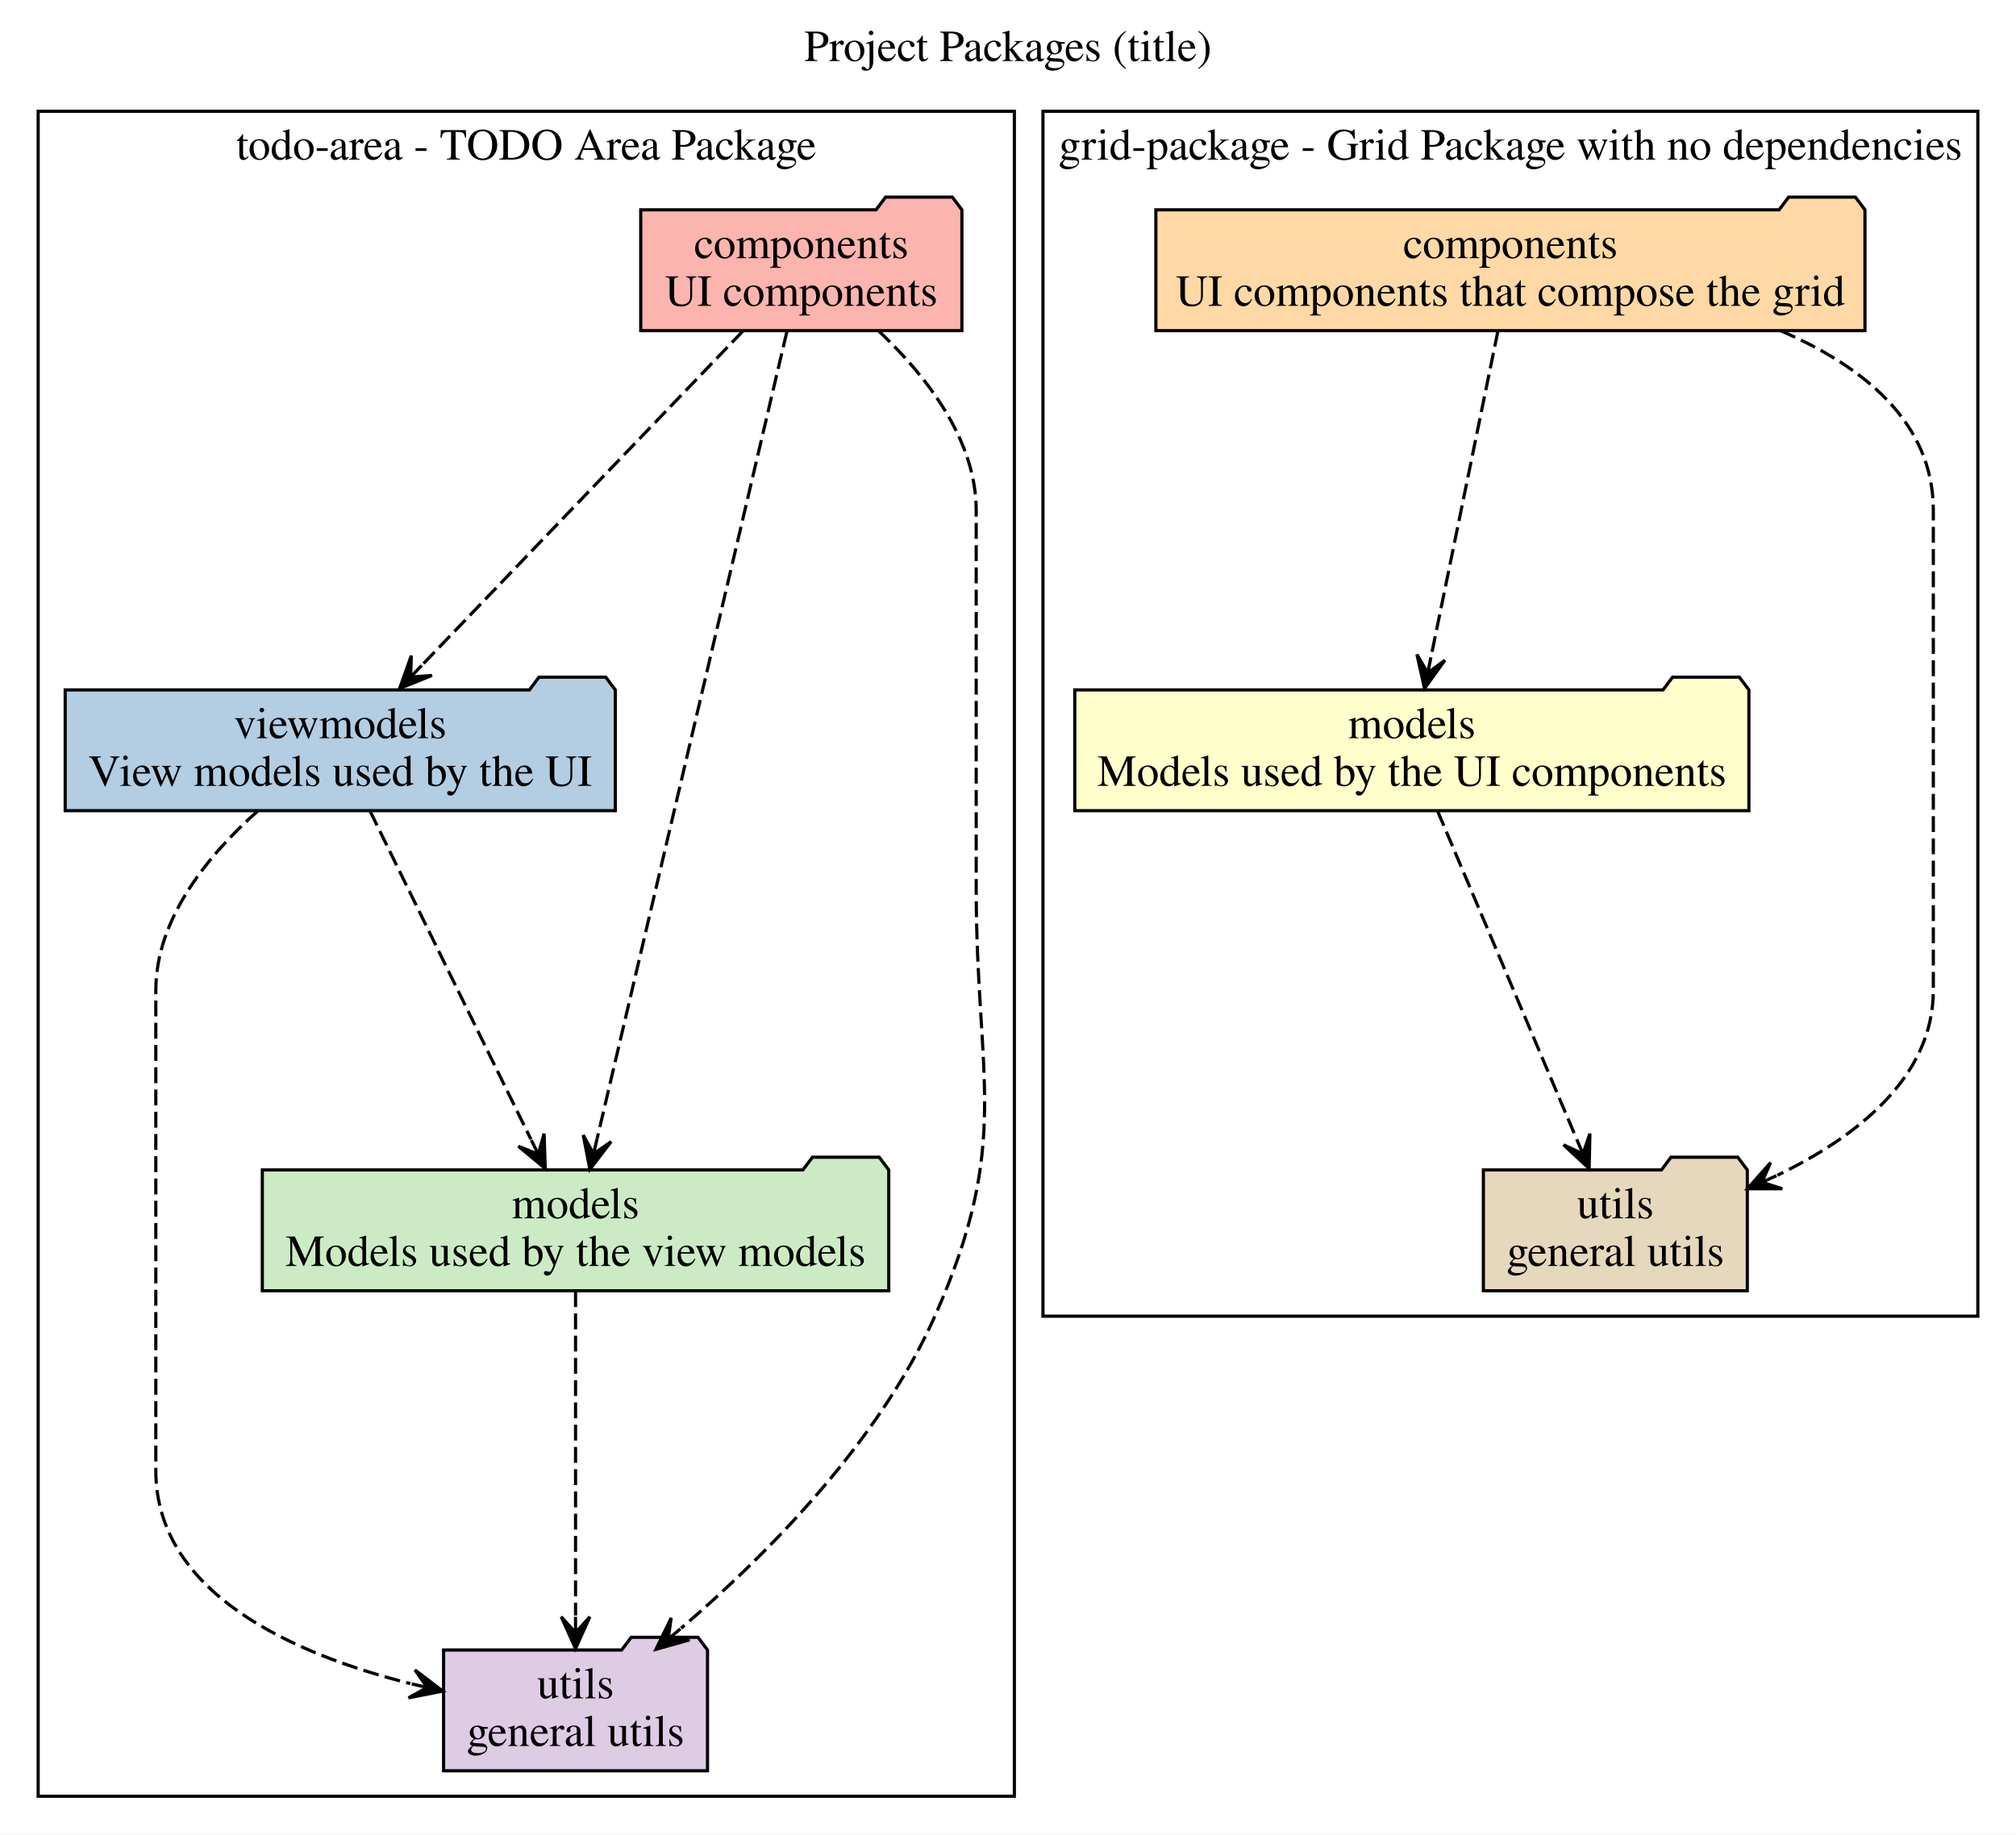
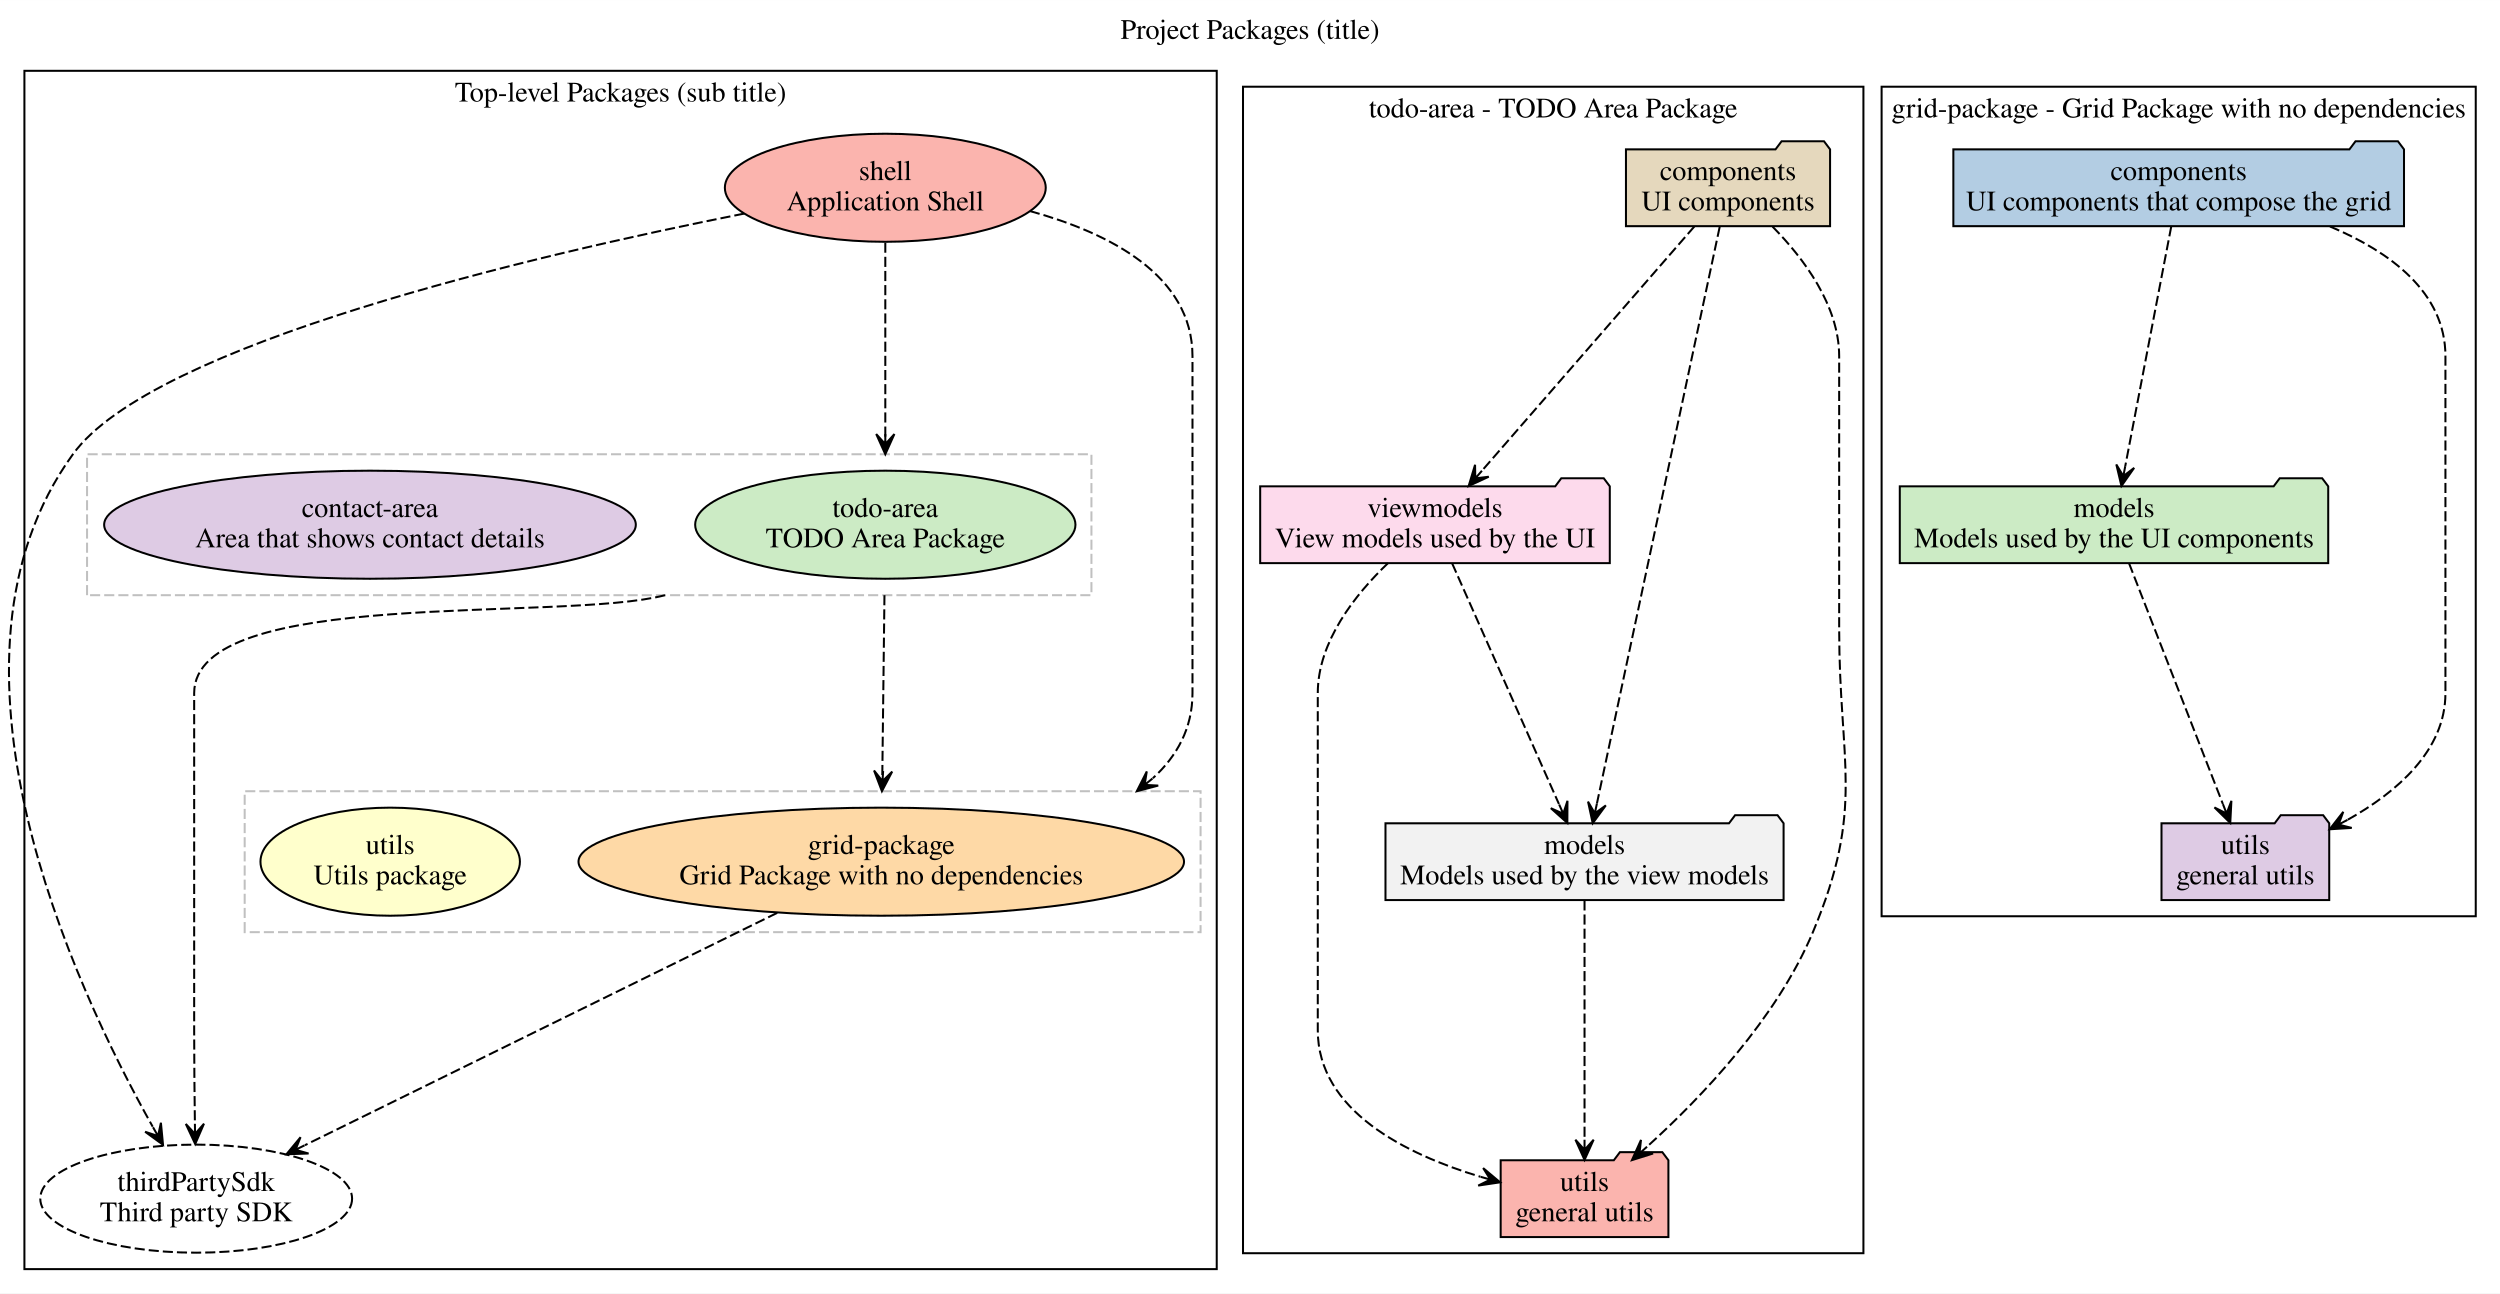
- <svg xmlns="http://www.w3.org/2000/svg" width="634pt" height="577pt" viewBox="0.00 0.00 634.00 577.00">
-   <g id="graph0" class="graph" transform="scale(1 1) rotate(0) translate(4 573)">
-     <polygon fill="#ffffff" stroke="transparent" points="-4,4 -4,-573 630,-573 630,4 -4,4" />
-     <text text-anchor="middle" x="313" y="-553.8" font-family="Times,serif" font-size="14.00" fill="#000000">Project Packages (title)</text>
+ <svg xmlns="http://www.w3.org/2000/svg" width="1237pt" height="640pt" viewBox="0.00 0.00 1237.08 639.96">
+   <g id="graph0" class="graph" transform="scale(1 1) rotate(0) translate(4 635.9605)">
+     <polygon fill="#ffffff" stroke="transparent" points="-4,4 -4,-635.961 1233.078,-635.961 1233.078,4 -4,4" />
+     <text text-anchor="middle" x="614.539" y="-616.76" font-family="Times,serif" font-size="14.00" fill="#000000">Project Packages (title)</text>
    <g id="clust1" class="cluster">
-       <polygon fill="#ffffff" stroke="#000000" points="8,-8 8,-538 315,-538 315,-8 8,-8" />
-       <text text-anchor="middle" x="161.5" y="-522.8" font-family="Times,serif" font-size="14.00" fill="#000000">todo-area - TODO Area Package</text>
+       <polygon fill="#ffffff" stroke="#000000" points="8.078,-8 8.078,-600.961 598.078,-600.961 598.078,-8 8.078,-8" />
+       <text text-anchor="middle" x="303.078" y="-585.76" font-family="Times,serif" font-size="14.00" fill="#000000">Top-level Packages (sub title)</text>
    </g>
-     <g id="clust6" class="cluster">
-       <polygon fill="#ffffff" stroke="#000000" points="324,-159 324,-538 618,-538 618,-159 324,-159" />
-       <text text-anchor="middle" x="471" y="-522.8" font-family="Times,serif" font-size="14.00" fill="#000000">grid-package - Grid Package with no dependencies</text>
+     <g id="clust4" class="cluster">
+       <polygon fill="#ffffff" stroke="#c0c0c0" stroke-dasharray="5,2" points="39.078,-341.48 39.078,-411.22 536.078,-411.22 536.078,-341.48 39.078,-341.48" />
+     </g>
+     <g id="clust7" class="cluster">
+       <polygon fill="#ffffff" stroke="#c0c0c0" stroke-dasharray="5,2" points="117.078,-174.74 117.078,-244.48 590.078,-244.48 590.078,-174.74 117.078,-174.74" />
+     </g>
+     <g id="clust10" class="cluster">
+       <polygon fill="#ffffff" stroke="#000000" points="611.078,-15.87 611.078,-593.09 918.078,-593.09 918.078,-15.87 611.078,-15.87" />
+       <text text-anchor="middle" x="764.578" y="-577.89" font-family="Times,serif" font-size="14.00" fill="#000000">todo-area - TODO Area Package</text>
+     </g>
+     <g id="clust15" class="cluster">
+       <polygon fill="#ffffff" stroke="#000000" points="927.078,-182.61 927.078,-593.09 1221.078,-593.09 1221.078,-182.61 927.078,-182.61" />
+       <text text-anchor="middle" x="1074.078" y="-577.89" font-family="Times,serif" font-size="14.00" fill="#000000">grid-package - Grid Package with no dependencies</text>
    </g>
    <g id="node1" class="node">
-       <polygon fill="#fbb4ae" stroke="#000000" points="298.5,-507 295.5,-511 274.5,-511 271.5,-507 197.5,-507 197.5,-469 298.5,-469 298.5,-507" />
-       <text text-anchor="middle" x="248" y="-491.8" font-family="Times,serif" font-size="14.00" fill="#000000">components</text>
-       <text text-anchor="middle" x="248" y="-476.8" font-family="Times,serif" font-size="14.00" fill="#000000">UI components</text>
+       <ellipse fill="#fbb4ae" stroke="#000000" cx="434.078" cy="-543.09" rx="79.392" ry="26.741" />
+       <text text-anchor="middle" x="434.078" y="-546.89" font-family="Times,serif" font-size="14.00" fill="#000000">shell</text>
+       <text text-anchor="middle" x="434.078" y="-531.89" font-family="Times,serif" font-size="14.00" fill="#000000">Application Shell</text>
    </g>
    <g id="node2" class="node">
-       <polygon fill="#b3cde3" stroke="#000000" points="189.5,-356 186.5,-360 165.5,-360 162.5,-356 16.5,-356 16.5,-318 189.5,-318 189.5,-356" />
-       <text text-anchor="middle" x="103" y="-340.8" font-family="Times,serif" font-size="14.00" fill="#000000">viewmodels</text>
-       <text text-anchor="middle" x="103" y="-325.8" font-family="Times,serif" font-size="14.00" fill="#000000">View models used by the UI</text>
+       <ellipse fill="none" stroke="#000000" stroke-dasharray="5,2" cx="93.078" cy="-42.87" rx="77.149" ry="26.741" />
+       <text text-anchor="middle" x="93.078" y="-46.67" font-family="Times,serif" font-size="14.00" fill="#000000">thirdPartySdk</text>
+       <text text-anchor="middle" x="93.078" y="-31.67" font-family="Times,serif" font-size="14.00" fill="#000000">Third party SDK</text>
    </g>
    <g id="edge1" class="edge">
-       <path fill="none" stroke="#000000" stroke-dasharray="5,2" d="M229.636,-468.876C204.064,-442.246 157.616,-393.876 128.64,-363.701" />
-       <polygon fill="#000000" stroke="#000000" points="121.673,-356.446 131.845,-360.542 125.136,-360.052 128.6,-363.659 128.6,-363.659 128.6,-363.659 125.136,-360.052 125.354,-366.776 121.673,-356.446 121.673,-356.446" />
-       <text text-anchor="middle" x="182" y="-408.8" font-family="Times,serif" font-size="14.00" fill="#000000"> </text>
+       <path fill="none" stroke="#000000" stroke-dasharray="5,2" d="M364.273,-530.314C259.986,-509.647 71.505,-465.648 32.078,-411.22 -41.982,-308.984 31.947,-149.116 71.558,-78.475" />
+       <polygon fill="#000000" stroke="#000000" points="76.67,-69.513 75.624,-80.429 74.193,-73.856 71.716,-78.199 71.716,-78.199 71.716,-78.199 74.193,-73.856 67.807,-75.97 76.67,-69.513 76.67,-69.513" />
+       <text text-anchor="middle" x="3.078" y="-289.28" font-family="Times,serif" font-size="14.00" fill="#000000"> </text>
    </g>
    <g id="node3" class="node">
-       <polygon fill="#ccebc5" stroke="#000000" points="275.5,-205 272.5,-209 251.5,-209 248.5,-205 78.5,-205 78.5,-167 275.5,-167 275.5,-205" />
-       <text text-anchor="middle" x="177" y="-189.8" font-family="Times,serif" font-size="14.00" fill="#000000">models</text>
-       <text text-anchor="middle" x="177" y="-174.8" font-family="Times,serif" font-size="14.00" fill="#000000">Models used by the view models</text>
+       <ellipse fill="#ccebc5" stroke="#000000" cx="434.078" cy="-376.35" rx="94.09" ry="26.741" />
+       <text text-anchor="middle" x="434.078" y="-380.15" font-family="Times,serif" font-size="14.00" fill="#000000">todo-area</text>
+       <text text-anchor="middle" x="434.078" y="-365.15" font-family="Times,serif" font-size="14.00" fill="#000000">TODO Area Package</text>
    </g>
    <g id="edge2" class="edge">
-       <path fill="none" stroke="#000000" stroke-dasharray="5,2" d="M243.451,-468.649C231.328,-417.085 198.193,-276.146 183.811,-214.973" />
-       <polygon fill="#000000" stroke="#000000" points="181.512,-205.19 188.181,-213.894 182.656,-210.057 183.8,-214.924 183.8,-214.924 183.8,-214.924 182.656,-210.057 179.42,-215.954 181.512,-205.19 181.512,-205.19" />
-       <text text-anchor="middle" x="218" y="-333.3" font-family="Times,serif" font-size="14.00" fill="#000000"> </text>
+       <path fill="none" stroke="#000000" stroke-dasharray="5,2" d="M434.078,-515.93C434.078,-487.989 434.078,-444.284 434.078,-413.229" />
+       <polygon fill="#000000" stroke="#000000" points="434.078,-411.22 438.578,-421.22 434.078,-416.22 434.078,-421.22 434.078,-421.22 434.078,-421.22 434.078,-416.22 429.578,-421.221 434.078,-411.22 434.078,-411.22" />
+       <text text-anchor="middle" x="436.078" y="-456.02" font-family="Times,serif" font-size="14.00" fill="#000000"> </text>
+     </g>
+     <g id="node5" class="node">
+       <ellipse fill="#fed9a6" stroke="#000000" cx="432.078" cy="-209.61" rx="149.813" ry="26.741" />
+       <text text-anchor="middle" x="432.078" y="-213.41" font-family="Times,serif" font-size="14.00" fill="#000000">grid-package</text>
+       <text text-anchor="middle" x="432.078" y="-198.41" font-family="Times,serif" font-size="14.00" fill="#000000">Grid Package with no dependencies</text>
+     </g>
+     <g id="edge3" class="edge">
+       <path fill="none" stroke="#000000" stroke-dasharray="5,2" d="M505.627,-531.569C545.051,-520.689 586.078,-499.75 586.078,-459.72 586.078,-459.72 586.078,-459.72 586.078,-292.98 586.078,-275.599 578.398,-261.823 566.467,-250.91" />
+       <polygon fill="#000000" stroke="#000000" points="558.521,-244.477 569.125,-247.271 562.407,-247.623 566.293,-250.769 566.293,-250.769 566.293,-250.769 562.407,-247.623 563.462,-254.267 558.521,-244.477 558.521,-244.477" />
+       <text text-anchor="middle" x="588.078" y="-372.65" font-family="Times,serif" font-size="14.00" fill="#000000"> </text>
+     </g>
+     <g id="edge5" class="edge">
+       <path fill="none" stroke="#000000" stroke-dasharray="5,2" d="M325.078,-341.48C273.933,-328.016 92.078,-345.868 92.078,-292.98 92.078,-292.98 92.078,-292.98 92.078,-126.24 92.078,-111.098 92.245,-94.41 92.442,-79.968" />
+       <polygon fill="#000000" stroke="#000000" points="92.589,-69.903 96.943,-79.967 92.516,-74.902 92.443,-79.902 92.443,-79.902 92.443,-79.902 92.516,-74.902 87.944,-79.836 92.589,-69.903 92.589,-69.903" />
+       <text text-anchor="middle" x="94.078" y="-205.91" font-family="Times,serif" font-size="14.00" fill="#000000"> </text>
+     </g>
+     <g id="edge6" class="edge">
+       <path fill="none" stroke="#000000" stroke-dasharray="5,2" d="M433.659,-341.482C433.326,-313.67 432.86,-274.816 432.52,-246.489" />
+       <polygon fill="#000000" stroke="#000000" points="432.4,-244.48 437.489,-254.194 432.699,-249.471 432.997,-254.462 432.997,-254.462 432.997,-254.462 432.699,-249.471 428.505,-254.731 432.4,-244.48 432.4,-244.48" />
+       <text text-anchor="middle" x="435.078" y="-289.28" font-family="Times,serif" font-size="14.00" fill="#000000"> </text>
    </g>
    <g id="node4" class="node">
-       <polygon fill="#decbe4" stroke="#000000" points="218.5,-54 215.5,-58 194.5,-58 191.5,-54 135.5,-54 135.5,-16 218.5,-16 218.5,-54" />
-       <text text-anchor="middle" x="177" y="-38.8" font-family="Times,serif" font-size="14.00" fill="#000000">utils</text>
-       <text text-anchor="middle" x="177" y="-23.8" font-family="Times,serif" font-size="14.00" fill="#000000">general utils</text>
-     </g>
-     <g id="edge3" class="edge">
-       <path fill="none" stroke="#000000" stroke-dasharray="5,2" d="M272.284,-468.929C287.018,-455.07 303,-434.879 303,-412.5 303,-412.5 303,-412.5 303,-293.5 303,-233.444 314.362,-213.893 290,-159 272.333,-119.192 236.752,-83.582 210.211,-60.847" />
-       <polygon fill="#000000" stroke="#000000" points="202.294,-54.215 212.85,-57.187 206.127,-57.426 209.96,-60.637 209.96,-60.637 209.96,-60.637 206.127,-57.426 207.07,-64.086 202.294,-54.215 202.294,-54.215" />
-       <text text-anchor="middle" x="306" y="-257.8" font-family="Times,serif" font-size="14.00" fill="#000000"> </text>
+       <ellipse fill="#decbe4" stroke="#000000" cx="179.078" cy="-376.35" rx="131.544" ry="26.741" />
+       <text text-anchor="middle" x="179.078" y="-380.15" font-family="Times,serif" font-size="14.00" fill="#000000">contact-area</text>
+       <text text-anchor="middle" x="179.078" y="-365.15" font-family="Times,serif" font-size="14.00" fill="#000000">Area that shows contact details</text>
    </g>
    <g id="edge4" class="edge">
-       <path fill="none" stroke="#000000" stroke-dasharray="5,2" d="M112.372,-317.876C125.146,-291.81 148.127,-244.916 162.963,-214.643" />
-       <polygon fill="#000000" stroke="#000000" points="167.47,-205.446 167.11,-216.406 165.27,-209.936 163.07,-214.426 163.07,-214.426 163.07,-214.426 165.27,-209.936 159.029,-212.445 167.47,-205.446 167.47,-205.446" />
-       <text text-anchor="middle" x="144" y="-257.8" font-family="Times,serif" font-size="14.00" fill="#000000"> </text>
-     </g>
-     <g id="edge5" class="edge">
-       <path fill="none" stroke="#000000" stroke-dasharray="5,2" d="M77.054,-317.904C61.611,-304.175 45,-284.145 45,-261.5 45,-261.5 45,-261.5 45,-110.5 45,-71.889 88.081,-52.753 125.02,-43.442" />
-       <polygon fill="#000000" stroke="#000000" points="135.234,-41.068 126.513,-47.715 130.364,-42.2 125.494,-43.332 125.494,-43.332 125.494,-43.332 130.364,-42.2 124.475,-38.949 135.234,-41.068 135.234,-41.068" />
-       <text text-anchor="middle" x="47" y="-182.3" font-family="Times,serif" font-size="14.00" fill="#000000"> </text>
-     </g>
-     <g id="edge6" class="edge">
-       <path fill="none" stroke="#000000" stroke-dasharray="5,2" d="M177,-166.876C177,-141.148 177,-95.13 177,-64.831" />
-       <polygon fill="#000000" stroke="#000000" points="177,-54.446 181.5,-64.446 177,-59.446 177,-64.446 177,-64.446 177,-64.446 177,-59.446 172.5,-64.446 177,-54.446 177,-54.446" />
-       <text text-anchor="middle" x="179" y="-106.8" font-family="Times,serif" font-size="14.00" fill="#000000"> </text>
-     </g>
-     <g id="node5" class="node">
-       <polygon fill="#fed9a6" stroke="#000000" points="582.5,-507 579.5,-511 558.5,-511 555.5,-507 359.5,-507 359.5,-469 582.5,-469 582.5,-507" />
-       <text text-anchor="middle" x="471" y="-491.8" font-family="Times,serif" font-size="14.00" fill="#000000">components</text>
-       <text text-anchor="middle" x="471" y="-476.8" font-family="Times,serif" font-size="14.00" fill="#000000">UI components that compose the grid</text>
+       <path fill="none" stroke="#000000" stroke-dasharray="5,2" d="M380.591,-184.286C317.478,-153.243 211.028,-100.885 146.877,-69.332" />
+       <polygon fill="#000000" stroke="#000000" points="137.73,-64.832 148.689,-65.208 142.216,-67.039 146.703,-69.246 146.703,-69.246 146.703,-69.246 142.216,-67.039 144.717,-73.284 137.73,-64.832 137.73,-64.832" />
+       <text text-anchor="middle" x="278.078" y="-122.54" font-family="Times,serif" font-size="14.00" fill="#000000"> </text>
    </g>
    <g id="node6" class="node">
-       <polygon fill="#ffffcc" stroke="#000000" points="546,-356 543,-360 522,-360 519,-356 334,-356 334,-318 546,-318 546,-356" />
-       <text text-anchor="middle" x="440" y="-340.8" font-family="Times,serif" font-size="14.00" fill="#000000">models</text>
-       <text text-anchor="middle" x="440" y="-325.8" font-family="Times,serif" font-size="14.00" fill="#000000">Models used by the UI components</text>
+       <ellipse fill="#ffffcc" stroke="#000000" cx="189.078" cy="-209.61" rx="64.194" ry="26.741" />
+       <text text-anchor="middle" x="189.078" y="-213.41" font-family="Times,serif" font-size="14.00" fill="#000000">utils</text>
+       <text text-anchor="middle" x="189.078" y="-198.41" font-family="Times,serif" font-size="14.00" fill="#000000">Utils package</text>
+     </g>
+     <g id="node7" class="node">
+       <polygon fill="#e5d8bd" stroke="#000000" points="901.578,-562.09 898.578,-566.09 877.578,-566.09 874.578,-562.09 800.578,-562.09 800.578,-524.09 901.578,-524.09 901.578,-562.09" />
+       <text text-anchor="middle" x="851.078" y="-546.89" font-family="Times,serif" font-size="14.00" fill="#000000">components</text>
+       <text text-anchor="middle" x="851.078" y="-531.89" font-family="Times,serif" font-size="14.00" fill="#000000">UI components</text>
+     </g>
+     <g id="node8" class="node">
+       <polygon fill="#fddaec" stroke="#000000" points="792.578,-395.35 789.578,-399.35 768.578,-399.35 765.578,-395.35 619.578,-395.35 619.578,-357.35 792.578,-357.35 792.578,-395.35" />
+       <text text-anchor="middle" x="706.078" y="-380.15" font-family="Times,serif" font-size="14.00" fill="#000000">viewmodels</text>
+       <text text-anchor="middle" x="706.078" y="-365.15" font-family="Times,serif" font-size="14.00" fill="#000000">View models used by the UI</text>
    </g>
    <g id="edge7" class="edge">
-       <path fill="none" stroke="#000000" stroke-dasharray="5,2" d="M467.074,-468.876C461.769,-443.036 452.262,-396.726 446.043,-366.433" />
-       <polygon fill="#000000" stroke="#000000" points="443.992,-356.446 450.411,-365.337 444.998,-361.344 446.003,-366.242 446.003,-366.242 446.003,-366.242 444.998,-361.344 441.595,-367.147 443.992,-356.446 443.992,-356.446" />
-       <text text-anchor="middle" x="458" y="-408.8" font-family="Times,serif" font-size="14.00" fill="#000000"> </text>
+       <path fill="none" stroke="#000000" stroke-dasharray="5,2" d="M834.444,-523.963C808.619,-494.266 758.797,-436.974 729.395,-403.163" />
+       <polygon fill="#000000" stroke="#000000" points="722.74,-395.51 732.697,-400.103 726.021,-399.284 729.302,-403.056 729.302,-403.056 729.302,-403.056 726.021,-399.284 725.906,-406.009 722.74,-395.51 722.74,-395.51" />
+       <text text-anchor="middle" x="786.078" y="-456.02" font-family="Times,serif" font-size="14.00" fill="#000000"> </text>
    </g>
-     <g id="node7" class="node">
-       <polygon fill="#e5d8bd" stroke="#000000" points="545.5,-205 542.5,-209 521.5,-209 518.5,-205 462.5,-205 462.5,-167 545.5,-167 545.5,-205" />
-       <text text-anchor="middle" x="504" y="-189.8" font-family="Times,serif" font-size="14.00" fill="#000000">utils</text>
-       <text text-anchor="middle" x="504" y="-174.8" font-family="Times,serif" font-size="14.00" fill="#000000">general utils</text>
+     <g id="node9" class="node">
+       <polygon fill="#f2f2f2" stroke="#000000" points="878.578,-228.61 875.578,-232.61 854.578,-232.61 851.578,-228.61 681.578,-228.61 681.578,-190.61 878.578,-190.61 878.578,-228.61" />
+       <text text-anchor="middle" x="780.078" y="-213.41" font-family="Times,serif" font-size="14.00" fill="#000000">models</text>
+       <text text-anchor="middle" x="780.078" y="-198.41" font-family="Times,serif" font-size="14.00" fill="#000000">Models used by the view models</text>
    </g>
    <g id="edge8" class="edge">
-       <path fill="none" stroke="#000000" stroke-dasharray="5,2" d="M555.984,-468.962C582.05,-457.751 604,-440.113 604,-412.5 604,-412.5 604,-412.5 604,-261.5 604,-234.013 579.638,-215.266 554.962,-203.329" />
-       <polygon fill="#000000" stroke="#000000" points="545.54,-199.083 556.506,-199.089 550.099,-201.137 554.657,-203.191 554.657,-203.191 554.657,-203.191 550.099,-201.137 552.808,-207.294 545.54,-199.083 545.54,-199.083" />
-       <text text-anchor="middle" x="606" y="-333.3" font-family="Times,serif" font-size="14.00" fill="#000000"> </text>
+       <path fill="none" stroke="#000000" stroke-dasharray="5,2" d="M846.954,-523.72C835.014,-467.641 800.371,-304.926 786.214,-238.433" />
+       <polygon fill="#000000" stroke="#000000" points="784.125,-228.619 790.609,-237.463 785.166,-233.509 786.207,-238.4 786.207,-238.4 786.207,-238.4 785.166,-233.509 781.806,-239.337 784.125,-228.619 784.125,-228.619" />
+       <text text-anchor="middle" x="824.078" y="-372.65" font-family="Times,serif" font-size="14.00" fill="#000000"> </text>
+     </g>
+     <g id="node10" class="node">
+       <polygon fill="#fbb4ae" stroke="#000000" points="821.578,-61.87 818.578,-65.87 797.578,-65.87 794.578,-61.87 738.578,-61.87 738.578,-23.87 821.578,-23.87 821.578,-61.87" />
+       <text text-anchor="middle" x="780.078" y="-46.67" font-family="Times,serif" font-size="14.00" fill="#000000">utils</text>
+       <text text-anchor="middle" x="780.078" y="-31.67" font-family="Times,serif" font-size="14.00" fill="#000000">general utils</text>
    </g>
    <g id="edge9" class="edge">
-       <path fill="none" stroke="#000000" stroke-dasharray="5,2" d="M448.106,-317.876C459.106,-291.923 478.857,-245.321 491.693,-215.037" />
-       <polygon fill="#000000" stroke="#000000" points="495.758,-205.446 495.999,-216.409 493.807,-210.049 491.856,-214.653 491.856,-214.653 491.856,-214.653 493.807,-210.049 487.712,-212.897 495.758,-205.446 495.758,-205.446" />
-       <text text-anchor="middle" x="476" y="-257.8" font-family="Times,serif" font-size="14.00" fill="#000000"> </text>
+       <path fill="none" stroke="#000000" stroke-dasharray="5,2" d="M873.131,-523.842C888.433,-508.27 906.078,-484.863 906.078,-459.72 906.078,-459.72 906.078,-459.72 906.078,-324.98 906.078,-257.957 919.017,-236.54 893.078,-174.74 875.129,-131.979 837.955,-92.996 811.137,-68.689" />
+       <polygon fill="#000000" stroke="#000000" points="803.527,-61.93 813.992,-65.206 807.265,-65.251 811.004,-68.571 811.004,-68.571 811.004,-68.571 807.265,-65.251 808.016,-71.935 803.527,-61.93 803.527,-61.93" />
+       <text text-anchor="middle" x="909.078" y="-289.28" font-family="Times,serif" font-size="14.00" fill="#000000"> </text>
+     </g>
+     <g id="edge10" class="edge">
+       <path fill="none" stroke="#000000" stroke-dasharray="5,2" d="M714.566,-357.223C727.524,-328.027 752.318,-272.16 767.409,-238.155" />
+       <polygon fill="#000000" stroke="#000000" points="771.574,-228.77 771.631,-239.736 769.546,-233.341 767.518,-237.911 767.518,-237.911 767.518,-237.911 769.546,-233.341 763.405,-236.085 771.574,-228.77 771.574,-228.77" />
+       <text text-anchor="middle" x="748.078" y="-289.28" font-family="Times,serif" font-size="14.00" fill="#000000"> </text>
+     </g>
+     <g id="edge11" class="edge">
+       <path fill="none" stroke="#000000" stroke-dasharray="5,2" d="M682.821,-357.341C666.685,-341.898 648.078,-318.547 648.078,-292.98 648.078,-292.98 648.078,-292.98 648.078,-126.24 648.078,-86.43 691.528,-64.858 728.571,-53.7" />
+       <polygon fill="#000000" stroke="#000000" points="738.312,-50.953 729.909,-57.998 733.5,-52.31 728.688,-53.667 728.688,-53.667 728.688,-53.667 733.5,-52.31 727.466,-49.336 738.312,-50.953 738.312,-50.953" />
+       <text text-anchor="middle" x="650.078" y="-205.91" font-family="Times,serif" font-size="14.00" fill="#000000"> </text>
+     </g>
+     <g id="edge12" class="edge">
+       <path fill="none" stroke="#000000" stroke-dasharray="5,2" d="M780.078,-190.483C780.078,-161.537 780.078,-106.377 780.078,-72.295" />
+       <polygon fill="#000000" stroke="#000000" points="780.078,-62.03 784.578,-72.03 780.078,-67.03 780.078,-72.03 780.078,-72.03 780.078,-72.03 780.078,-67.03 775.578,-72.03 780.078,-62.03 780.078,-62.03" />
+       <text text-anchor="middle" x="782.078" y="-122.54" font-family="Times,serif" font-size="14.00" fill="#000000"> </text>
+     </g>
+     <g id="node11" class="node">
+       <polygon fill="#b3cde3" stroke="#000000" points="1185.578,-562.09 1182.578,-566.09 1161.578,-566.09 1158.578,-562.09 962.578,-562.09 962.578,-524.09 1185.578,-524.09 1185.578,-562.09" />
+       <text text-anchor="middle" x="1074.078" y="-546.89" font-family="Times,serif" font-size="14.00" fill="#000000">components</text>
+       <text text-anchor="middle" x="1074.078" y="-531.89" font-family="Times,serif" font-size="14.00" fill="#000000">UI components that compose the grid</text>
+     </g>
+     <g id="node12" class="node">
+       <polygon fill="#ccebc5" stroke="#000000" points="1148.078,-395.35 1145.078,-399.35 1124.078,-399.35 1121.078,-395.35 936.078,-395.35 936.078,-357.35 1148.078,-357.35 1148.078,-395.35" />
+       <text text-anchor="middle" x="1042.078" y="-380.15" font-family="Times,serif" font-size="14.00" fill="#000000">models</text>
+       <text text-anchor="middle" x="1042.078" y="-365.15" font-family="Times,serif" font-size="14.00" fill="#000000">Models used by the UI components</text>
+     </g>
+     <g id="edge13" class="edge">
+       <path fill="none" stroke="#000000" stroke-dasharray="5,2" d="M1070.407,-523.963C1064.828,-494.892 1054.174,-439.379 1047.64,-405.334" />
+       <polygon fill="#000000" stroke="#000000" points="1045.755,-395.51 1052.059,-404.483 1046.697,-400.421 1047.64,-405.331 1047.64,-405.331 1047.64,-405.331 1046.697,-400.421 1043.22,-406.18 1045.755,-395.51 1045.755,-395.51" />
+       <text text-anchor="middle" x="1061.078" y="-456.02" font-family="Times,serif" font-size="14.00" fill="#000000"> </text>
+     </g>
+     <g id="node13" class="node">
+       <polygon fill="#decbe4" stroke="#000000" points="1148.578,-228.61 1145.578,-232.61 1124.578,-232.61 1121.578,-228.61 1065.578,-228.61 1065.578,-190.61 1148.578,-190.61 1148.578,-228.61" />
+       <text text-anchor="middle" x="1107.078" y="-213.41" font-family="Times,serif" font-size="14.00" fill="#000000">utils</text>
+       <text text-anchor="middle" x="1107.078" y="-198.41" font-family="Times,serif" font-size="14.00" fill="#000000">general utils</text>
+     </g>
+     <g id="edge14" class="edge">
+       <path fill="none" stroke="#000000" stroke-dasharray="5,2" d="M1148.948,-523.932C1178.741,-511.4 1206.078,-491.297 1206.078,-459.72 1206.078,-459.72 1206.078,-459.72 1206.078,-292.98 1206.078,-264.663 1182.086,-244.022 1157.724,-230.362" />
+       <polygon fill="#000000" stroke="#000000" points="1148.776,-225.643 1159.72,-226.327 1153.199,-227.975 1157.621,-230.307 1157.621,-230.307 1157.621,-230.307 1153.199,-227.975 1155.523,-234.288 1148.776,-225.643 1148.776,-225.643" />
+       <text text-anchor="middle" x="1208.078" y="-372.65" font-family="Times,serif" font-size="14.00" fill="#000000"> </text>
+     </g>
+     <g id="edge15" class="edge">
+       <path fill="none" stroke="#000000" stroke-dasharray="5,2" d="M1049.534,-357.223C1060.916,-328.027 1082.694,-272.16 1095.95,-238.155" />
+       <polygon fill="#000000" stroke="#000000" points="1099.609,-228.77 1100.169,-239.722 1097.792,-233.429 1095.976,-238.088 1095.976,-238.088 1095.976,-238.088 1097.792,-233.429 1091.784,-236.453 1099.609,-228.77 1099.609,-228.77" />
+       <text text-anchor="middle" x="1079.078" y="-289.28" font-family="Times,serif" font-size="14.00" fill="#000000"> </text>
    </g>
  </g>
</svg>
